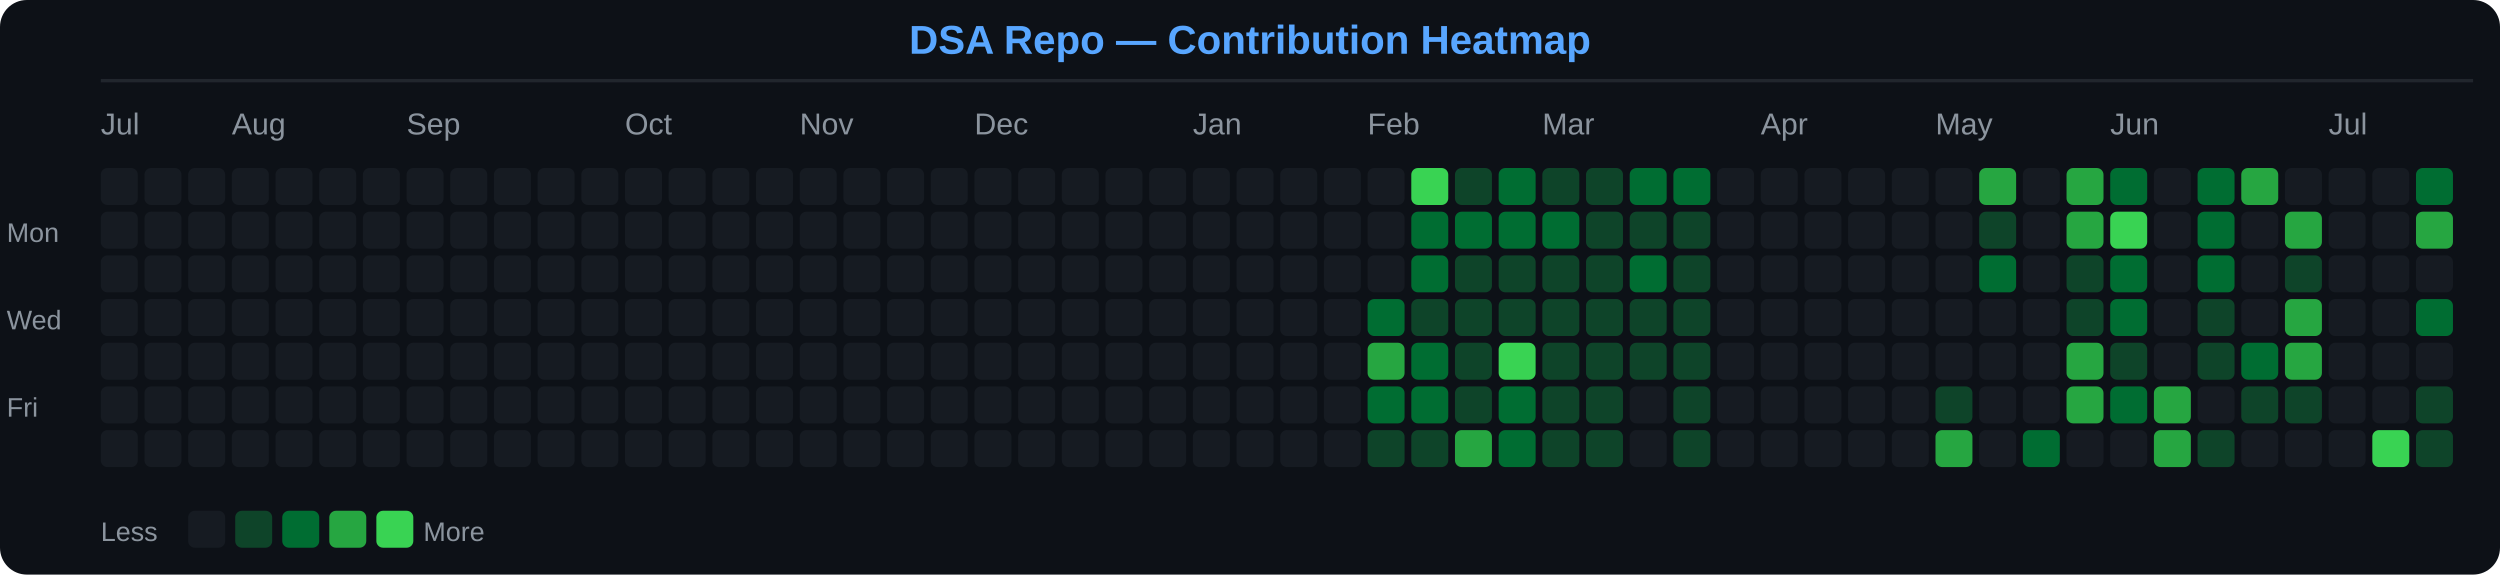
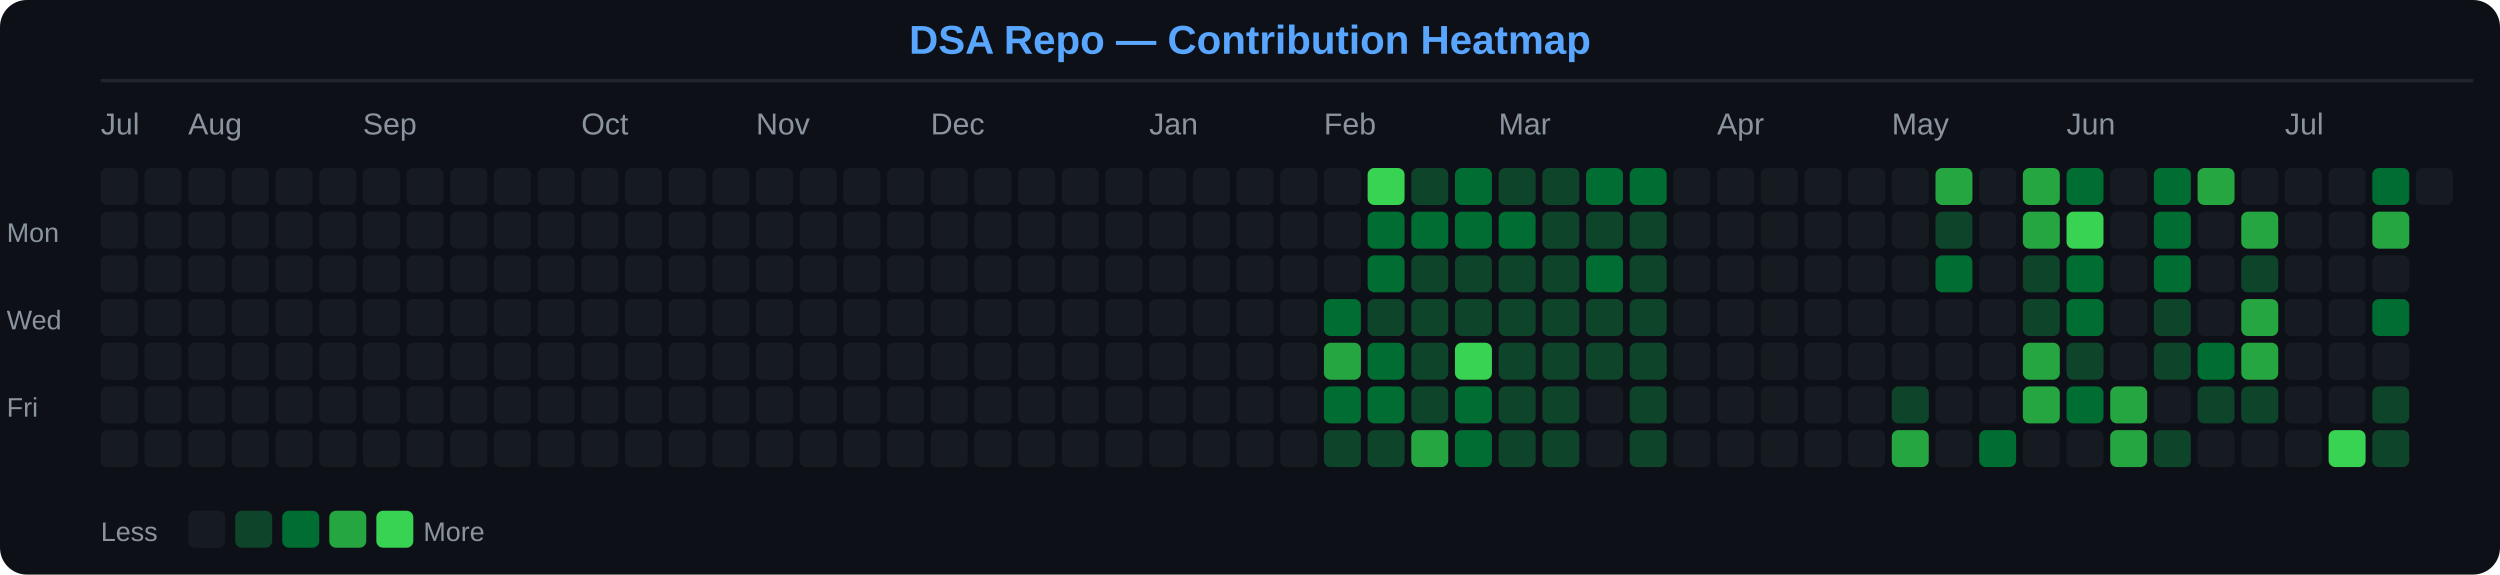
<svg xmlns="http://www.w3.org/2000/svg" width="744" height="171" viewBox="0 0 744 171">
  <rect width="744" height="171" fill="#0d1117" rx="8" />
  <text x="372" y="16" fill="#58a6ff" font-family="Arial,sans-serif" font-size="12" text-anchor="middle" font-weight="bold">DSA Repo — Contribution Heatmap</text>
  <line x1="30" y1="24" x2="736" y2="24" stroke="#21262d" stroke-width="1" />
  <text x="2" y="72" fill="#8b949e" font-family="Arial,sans-serif" font-size="8">Mon</text>
  <text x="2" y="98" fill="#8b949e" font-family="Arial,sans-serif" font-size="8">Wed</text>
  <text x="2" y="124" fill="#8b949e" font-family="Arial,sans-serif" font-size="8">Fri</text>
  <text x="30" y="40" fill="#8b949e" font-family="Arial,sans-serif" font-size="9">Jul</text>
  <rect x="30" y="50" width="11" height="11" rx="2" fill="#161b22" />
  <rect x="30" y="63" width="11" height="11" rx="2" fill="#161b22" />
  <rect x="30" y="76" width="11" height="11" rx="2" fill="#161b22" />
  <rect x="30" y="89" width="11" height="11" rx="2" fill="#161b22" />
  <rect x="30" y="102" width="11" height="11" rx="2" fill="#161b22" />
  <rect x="30" y="115" width="11" height="11" rx="2" fill="#161b22" />
  <rect x="30" y="128" width="11" height="11" rx="2" fill="#161b22" />
  <rect x="43" y="50" width="11" height="11" rx="2" fill="#161b22" />
  <rect x="43" y="63" width="11" height="11" rx="2" fill="#161b22" />
  <rect x="43" y="76" width="11" height="11" rx="2" fill="#161b22" />
  <rect x="43" y="89" width="11" height="11" rx="2" fill="#161b22" />
  <rect x="43" y="102" width="11" height="11" rx="2" fill="#161b22" />
  <rect x="43" y="115" width="11" height="11" rx="2" fill="#161b22" />
  <rect x="43" y="128" width="11" height="11" rx="2" fill="#161b22" />
+   <text x="56" y="40" fill="#8b949e" font-family="Arial,sans-serif" font-size="9">Aug</text>
  <rect x="56" y="50" width="11" height="11" rx="2" fill="#161b22" />
  <rect x="56" y="63" width="11" height="11" rx="2" fill="#161b22" />
  <rect x="56" y="76" width="11" height="11" rx="2" fill="#161b22" />
  <rect x="56" y="89" width="11" height="11" rx="2" fill="#161b22" />
  <rect x="56" y="102" width="11" height="11" rx="2" fill="#161b22" />
  <rect x="56" y="115" width="11" height="11" rx="2" fill="#161b22" />
  <rect x="56" y="128" width="11" height="11" rx="2" fill="#161b22" />
-   <text x="69" y="40" fill="#8b949e" font-family="Arial,sans-serif" font-size="9">Aug</text>
  <rect x="69" y="50" width="11" height="11" rx="2" fill="#161b22" />
  <rect x="69" y="63" width="11" height="11" rx="2" fill="#161b22" />
  <rect x="69" y="76" width="11" height="11" rx="2" fill="#161b22" />
  <rect x="69" y="89" width="11" height="11" rx="2" fill="#161b22" />
  <rect x="69" y="102" width="11" height="11" rx="2" fill="#161b22" />
  <rect x="69" y="115" width="11" height="11" rx="2" fill="#161b22" />
  <rect x="69" y="128" width="11" height="11" rx="2" fill="#161b22" />
  <rect x="82" y="50" width="11" height="11" rx="2" fill="#161b22" />
  <rect x="82" y="63" width="11" height="11" rx="2" fill="#161b22" />
  <rect x="82" y="76" width="11" height="11" rx="2" fill="#161b22" />
  <rect x="82" y="89" width="11" height="11" rx="2" fill="#161b22" />
  <rect x="82" y="102" width="11" height="11" rx="2" fill="#161b22" />
  <rect x="82" y="115" width="11" height="11" rx="2" fill="#161b22" />
  <rect x="82" y="128" width="11" height="11" rx="2" fill="#161b22" />
  <rect x="95" y="50" width="11" height="11" rx="2" fill="#161b22" />
  <rect x="95" y="63" width="11" height="11" rx="2" fill="#161b22" />
  <rect x="95" y="76" width="11" height="11" rx="2" fill="#161b22" />
  <rect x="95" y="89" width="11" height="11" rx="2" fill="#161b22" />
  <rect x="95" y="102" width="11" height="11" rx="2" fill="#161b22" />
  <rect x="95" y="115" width="11" height="11" rx="2" fill="#161b22" />
  <rect x="95" y="128" width="11" height="11" rx="2" fill="#161b22" />
+   <text x="108" y="40" fill="#8b949e" font-family="Arial,sans-serif" font-size="9">Sep</text>
  <rect x="108" y="50" width="11" height="11" rx="2" fill="#161b22" />
  <rect x="108" y="63" width="11" height="11" rx="2" fill="#161b22" />
  <rect x="108" y="76" width="11" height="11" rx="2" fill="#161b22" />
  <rect x="108" y="89" width="11" height="11" rx="2" fill="#161b22" />
  <rect x="108" y="102" width="11" height="11" rx="2" fill="#161b22" />
  <rect x="108" y="115" width="11" height="11" rx="2" fill="#161b22" />
  <rect x="108" y="128" width="11" height="11" rx="2" fill="#161b22" />
-   <text x="121" y="40" fill="#8b949e" font-family="Arial,sans-serif" font-size="9">Sep</text>
  <rect x="121" y="50" width="11" height="11" rx="2" fill="#161b22" />
  <rect x="121" y="63" width="11" height="11" rx="2" fill="#161b22" />
  <rect x="121" y="76" width="11" height="11" rx="2" fill="#161b22" />
  <rect x="121" y="89" width="11" height="11" rx="2" fill="#161b22" />
  <rect x="121" y="102" width="11" height="11" rx="2" fill="#161b22" />
  <rect x="121" y="115" width="11" height="11" rx="2" fill="#161b22" />
  <rect x="121" y="128" width="11" height="11" rx="2" fill="#161b22" />
  <rect x="134" y="50" width="11" height="11" rx="2" fill="#161b22" />
  <rect x="134" y="63" width="11" height="11" rx="2" fill="#161b22" />
  <rect x="134" y="76" width="11" height="11" rx="2" fill="#161b22" />
  <rect x="134" y="89" width="11" height="11" rx="2" fill="#161b22" />
  <rect x="134" y="102" width="11" height="11" rx="2" fill="#161b22" />
  <rect x="134" y="115" width="11" height="11" rx="2" fill="#161b22" />
  <rect x="134" y="128" width="11" height="11" rx="2" fill="#161b22" />
  <rect x="147" y="50" width="11" height="11" rx="2" fill="#161b22" />
  <rect x="147" y="63" width="11" height="11" rx="2" fill="#161b22" />
  <rect x="147" y="76" width="11" height="11" rx="2" fill="#161b22" />
  <rect x="147" y="89" width="11" height="11" rx="2" fill="#161b22" />
  <rect x="147" y="102" width="11" height="11" rx="2" fill="#161b22" />
  <rect x="147" y="115" width="11" height="11" rx="2" fill="#161b22" />
  <rect x="147" y="128" width="11" height="11" rx="2" fill="#161b22" />
  <rect x="160" y="50" width="11" height="11" rx="2" fill="#161b22" />
  <rect x="160" y="63" width="11" height="11" rx="2" fill="#161b22" />
  <rect x="160" y="76" width="11" height="11" rx="2" fill="#161b22" />
  <rect x="160" y="89" width="11" height="11" rx="2" fill="#161b22" />
  <rect x="160" y="102" width="11" height="11" rx="2" fill="#161b22" />
  <rect x="160" y="115" width="11" height="11" rx="2" fill="#161b22" />
  <rect x="160" y="128" width="11" height="11" rx="2" fill="#161b22" />
+   <text x="173" y="40" fill="#8b949e" font-family="Arial,sans-serif" font-size="9">Oct</text>
  <rect x="173" y="50" width="11" height="11" rx="2" fill="#161b22" />
  <rect x="173" y="63" width="11" height="11" rx="2" fill="#161b22" />
  <rect x="173" y="76" width="11" height="11" rx="2" fill="#161b22" />
  <rect x="173" y="89" width="11" height="11" rx="2" fill="#161b22" />
  <rect x="173" y="102" width="11" height="11" rx="2" fill="#161b22" />
  <rect x="173" y="115" width="11" height="11" rx="2" fill="#161b22" />
  <rect x="173" y="128" width="11" height="11" rx="2" fill="#161b22" />
-   <text x="186" y="40" fill="#8b949e" font-family="Arial,sans-serif" font-size="9">Oct</text>
  <rect x="186" y="50" width="11" height="11" rx="2" fill="#161b22" />
  <rect x="186" y="63" width="11" height="11" rx="2" fill="#161b22" />
  <rect x="186" y="76" width="11" height="11" rx="2" fill="#161b22" />
  <rect x="186" y="89" width="11" height="11" rx="2" fill="#161b22" />
  <rect x="186" y="102" width="11" height="11" rx="2" fill="#161b22" />
  <rect x="186" y="115" width="11" height="11" rx="2" fill="#161b22" />
  <rect x="186" y="128" width="11" height="11" rx="2" fill="#161b22" />
  <rect x="199" y="50" width="11" height="11" rx="2" fill="#161b22" />
  <rect x="199" y="63" width="11" height="11" rx="2" fill="#161b22" />
  <rect x="199" y="76" width="11" height="11" rx="2" fill="#161b22" />
  <rect x="199" y="89" width="11" height="11" rx="2" fill="#161b22" />
  <rect x="199" y="102" width="11" height="11" rx="2" fill="#161b22" />
  <rect x="199" y="115" width="11" height="11" rx="2" fill="#161b22" />
  <rect x="199" y="128" width="11" height="11" rx="2" fill="#161b22" />
  <rect x="212" y="50" width="11" height="11" rx="2" fill="#161b22" />
  <rect x="212" y="63" width="11" height="11" rx="2" fill="#161b22" />
  <rect x="212" y="76" width="11" height="11" rx="2" fill="#161b22" />
  <rect x="212" y="89" width="11" height="11" rx="2" fill="#161b22" />
  <rect x="212" y="102" width="11" height="11" rx="2" fill="#161b22" />
  <rect x="212" y="115" width="11" height="11" rx="2" fill="#161b22" />
  <rect x="212" y="128" width="11" height="11" rx="2" fill="#161b22" />
+   <text x="225" y="40" fill="#8b949e" font-family="Arial,sans-serif" font-size="9">Nov</text>
  <rect x="225" y="50" width="11" height="11" rx="2" fill="#161b22" />
  <rect x="225" y="63" width="11" height="11" rx="2" fill="#161b22" />
  <rect x="225" y="76" width="11" height="11" rx="2" fill="#161b22" />
  <rect x="225" y="89" width="11" height="11" rx="2" fill="#161b22" />
  <rect x="225" y="102" width="11" height="11" rx="2" fill="#161b22" />
  <rect x="225" y="115" width="11" height="11" rx="2" fill="#161b22" />
  <rect x="225" y="128" width="11" height="11" rx="2" fill="#161b22" />
-   <text x="238" y="40" fill="#8b949e" font-family="Arial,sans-serif" font-size="9">Nov</text>
  <rect x="238" y="50" width="11" height="11" rx="2" fill="#161b22" />
  <rect x="238" y="63" width="11" height="11" rx="2" fill="#161b22" />
  <rect x="238" y="76" width="11" height="11" rx="2" fill="#161b22" />
  <rect x="238" y="89" width="11" height="11" rx="2" fill="#161b22" />
  <rect x="238" y="102" width="11" height="11" rx="2" fill="#161b22" />
  <rect x="238" y="115" width="11" height="11" rx="2" fill="#161b22" />
  <rect x="238" y="128" width="11" height="11" rx="2" fill="#161b22" />
  <rect x="251" y="50" width="11" height="11" rx="2" fill="#161b22" />
  <rect x="251" y="63" width="11" height="11" rx="2" fill="#161b22" />
  <rect x="251" y="76" width="11" height="11" rx="2" fill="#161b22" />
  <rect x="251" y="89" width="11" height="11" rx="2" fill="#161b22" />
  <rect x="251" y="102" width="11" height="11" rx="2" fill="#161b22" />
  <rect x="251" y="115" width="11" height="11" rx="2" fill="#161b22" />
  <rect x="251" y="128" width="11" height="11" rx="2" fill="#161b22" />
  <rect x="264" y="50" width="11" height="11" rx="2" fill="#161b22" />
  <rect x="264" y="63" width="11" height="11" rx="2" fill="#161b22" />
  <rect x="264" y="76" width="11" height="11" rx="2" fill="#161b22" />
  <rect x="264" y="89" width="11" height="11" rx="2" fill="#161b22" />
  <rect x="264" y="102" width="11" height="11" rx="2" fill="#161b22" />
  <rect x="264" y="115" width="11" height="11" rx="2" fill="#161b22" />
  <rect x="264" y="128" width="11" height="11" rx="2" fill="#161b22" />
+   <text x="277" y="40" fill="#8b949e" font-family="Arial,sans-serif" font-size="9">Dec</text>
  <rect x="277" y="50" width="11" height="11" rx="2" fill="#161b22" />
  <rect x="277" y="63" width="11" height="11" rx="2" fill="#161b22" />
  <rect x="277" y="76" width="11" height="11" rx="2" fill="#161b22" />
  <rect x="277" y="89" width="11" height="11" rx="2" fill="#161b22" />
  <rect x="277" y="102" width="11" height="11" rx="2" fill="#161b22" />
  <rect x="277" y="115" width="11" height="11" rx="2" fill="#161b22" />
  <rect x="277" y="128" width="11" height="11" rx="2" fill="#161b22" />
-   <text x="290" y="40" fill="#8b949e" font-family="Arial,sans-serif" font-size="9">Dec</text>
  <rect x="290" y="50" width="11" height="11" rx="2" fill="#161b22" />
  <rect x="290" y="63" width="11" height="11" rx="2" fill="#161b22" />
  <rect x="290" y="76" width="11" height="11" rx="2" fill="#161b22" />
  <rect x="290" y="89" width="11" height="11" rx="2" fill="#161b22" />
  <rect x="290" y="102" width="11" height="11" rx="2" fill="#161b22" />
  <rect x="290" y="115" width="11" height="11" rx="2" fill="#161b22" />
  <rect x="290" y="128" width="11" height="11" rx="2" fill="#161b22" />
  <rect x="303" y="50" width="11" height="11" rx="2" fill="#161b22" />
  <rect x="303" y="63" width="11" height="11" rx="2" fill="#161b22" />
  <rect x="303" y="76" width="11" height="11" rx="2" fill="#161b22" />
  <rect x="303" y="89" width="11" height="11" rx="2" fill="#161b22" />
  <rect x="303" y="102" width="11" height="11" rx="2" fill="#161b22" />
  <rect x="303" y="115" width="11" height="11" rx="2" fill="#161b22" />
  <rect x="303" y="128" width="11" height="11" rx="2" fill="#161b22" />
  <rect x="316" y="50" width="11" height="11" rx="2" fill="#161b22" />
  <rect x="316" y="63" width="11" height="11" rx="2" fill="#161b22" />
  <rect x="316" y="76" width="11" height="11" rx="2" fill="#161b22" />
  <rect x="316" y="89" width="11" height="11" rx="2" fill="#161b22" />
  <rect x="316" y="102" width="11" height="11" rx="2" fill="#161b22" />
  <rect x="316" y="115" width="11" height="11" rx="2" fill="#161b22" />
  <rect x="316" y="128" width="11" height="11" rx="2" fill="#161b22" />
  <rect x="329" y="50" width="11" height="11" rx="2" fill="#161b22" />
  <rect x="329" y="63" width="11" height="11" rx="2" fill="#161b22" />
  <rect x="329" y="76" width="11" height="11" rx="2" fill="#161b22" />
  <rect x="329" y="89" width="11" height="11" rx="2" fill="#161b22" />
  <rect x="329" y="102" width="11" height="11" rx="2" fill="#161b22" />
  <rect x="329" y="115" width="11" height="11" rx="2" fill="#161b22" />
  <rect x="329" y="128" width="11" height="11" rx="2" fill="#161b22" />
+   <text x="342" y="40" fill="#8b949e" font-family="Arial,sans-serif" font-size="9">Jan</text>
  <rect x="342" y="50" width="11" height="11" rx="2" fill="#161b22" />
  <rect x="342" y="63" width="11" height="11" rx="2" fill="#161b22" />
  <rect x="342" y="76" width="11" height="11" rx="2" fill="#161b22" />
  <rect x="342" y="89" width="11" height="11" rx="2" fill="#161b22" />
  <rect x="342" y="102" width="11" height="11" rx="2" fill="#161b22" />
  <rect x="342" y="115" width="11" height="11" rx="2" fill="#161b22" />
  <rect x="342" y="128" width="11" height="11" rx="2" fill="#161b22" />
-   <text x="355" y="40" fill="#8b949e" font-family="Arial,sans-serif" font-size="9">Jan</text>
  <rect x="355" y="50" width="11" height="11" rx="2" fill="#161b22" />
  <rect x="355" y="63" width="11" height="11" rx="2" fill="#161b22" />
  <rect x="355" y="76" width="11" height="11" rx="2" fill="#161b22" />
  <rect x="355" y="89" width="11" height="11" rx="2" fill="#161b22" />
  <rect x="355" y="102" width="11" height="11" rx="2" fill="#161b22" />
  <rect x="355" y="115" width="11" height="11" rx="2" fill="#161b22" />
  <rect x="355" y="128" width="11" height="11" rx="2" fill="#161b22" />
  <rect x="368" y="50" width="11" height="11" rx="2" fill="#161b22" />
  <rect x="368" y="63" width="11" height="11" rx="2" fill="#161b22" />
  <rect x="368" y="76" width="11" height="11" rx="2" fill="#161b22" />
  <rect x="368" y="89" width="11" height="11" rx="2" fill="#161b22" />
  <rect x="368" y="102" width="11" height="11" rx="2" fill="#161b22" />
  <rect x="368" y="115" width="11" height="11" rx="2" fill="#161b22" />
  <rect x="368" y="128" width="11" height="11" rx="2" fill="#161b22" />
  <rect x="381" y="50" width="11" height="11" rx="2" fill="#161b22" />
  <rect x="381" y="63" width="11" height="11" rx="2" fill="#161b22" />
  <rect x="381" y="76" width="11" height="11" rx="2" fill="#161b22" />
  <rect x="381" y="89" width="11" height="11" rx="2" fill="#161b22" />
  <rect x="381" y="102" width="11" height="11" rx="2" fill="#161b22" />
  <rect x="381" y="115" width="11" height="11" rx="2" fill="#161b22" />
  <rect x="381" y="128" width="11" height="11" rx="2" fill="#161b22" />
+   <text x="394" y="40" fill="#8b949e" font-family="Arial,sans-serif" font-size="9">Feb</text>
  <rect x="394" y="50" width="11" height="11" rx="2" fill="#161b22" />
  <rect x="394" y="63" width="11" height="11" rx="2" fill="#161b22" />
  <rect x="394" y="76" width="11" height="11" rx="2" fill="#161b22" />
-   <rect x="394" y="89" width="11" height="11" rx="2" fill="#161b22" />
-   <rect x="394" y="102" width="11" height="11" rx="2" fill="#161b22" />
-   <rect x="394" y="115" width="11" height="11" rx="2" fill="#161b22" />
-   <rect x="394" y="128" width="11" height="11" rx="2" fill="#161b22" />
-   <text x="407" y="40" fill="#8b949e" font-family="Arial,sans-serif" font-size="9">Feb</text>
-   <rect x="407" y="50" width="11" height="11" rx="2" fill="#161b22" />
-   <rect x="407" y="63" width="11" height="11" rx="2" fill="#161b22" />
-   <rect x="407" y="76" width="11" height="11" rx="2" fill="#161b22" />
-   <rect x="407" y="89" width="11" height="11" rx="2" fill="#006d32" />
-   <rect x="407" y="102" width="11" height="11" rx="2" fill="#26a641" />
+   <rect x="394" y="89" width="11" height="11" rx="2" fill="#006d32" />
+   <rect x="394" y="102" width="11" height="11" rx="2" fill="#26a641" />
+   <rect x="394" y="115" width="11" height="11" rx="2" fill="#006d32" />
+   <rect x="394" y="128" width="11" height="11" rx="2" fill="#0e4429" />
+   <rect x="407" y="50" width="11" height="11" rx="2" fill="#39d353" />
+   <rect x="407" y="63" width="11" height="11" rx="2" fill="#006d32" />
+   <rect x="407" y="76" width="11" height="11" rx="2" fill="#006d32" />
+   <rect x="407" y="89" width="11" height="11" rx="2" fill="#0e4429" />
+   <rect x="407" y="102" width="11" height="11" rx="2" fill="#006d32" />
  <rect x="407" y="115" width="11" height="11" rx="2" fill="#006d32" />
  <rect x="407" y="128" width="11" height="11" rx="2" fill="#0e4429" />
-   <rect x="420" y="50" width="11" height="11" rx="2" fill="#39d353" />
+   <rect x="420" y="50" width="11" height="11" rx="2" fill="#0e4429" />
  <rect x="420" y="63" width="11" height="11" rx="2" fill="#006d32" />
-   <rect x="420" y="76" width="11" height="11" rx="2" fill="#006d32" />
+   <rect x="420" y="76" width="11" height="11" rx="2" fill="#0e4429" />
  <rect x="420" y="89" width="11" height="11" rx="2" fill="#0e4429" />
-   <rect x="420" y="102" width="11" height="11" rx="2" fill="#006d32" />
-   <rect x="420" y="115" width="11" height="11" rx="2" fill="#006d32" />
-   <rect x="420" y="128" width="11" height="11" rx="2" fill="#0e4429" />
-   <rect x="433" y="50" width="11" height="11" rx="2" fill="#0e4429" />
+   <rect x="420" y="102" width="11" height="11" rx="2" fill="#0e4429" />
+   <rect x="420" y="115" width="11" height="11" rx="2" fill="#0e4429" />
+   <rect x="420" y="128" width="11" height="11" rx="2" fill="#26a641" />
+   <rect x="433" y="50" width="11" height="11" rx="2" fill="#006d32" />
  <rect x="433" y="63" width="11" height="11" rx="2" fill="#006d32" />
  <rect x="433" y="76" width="11" height="11" rx="2" fill="#0e4429" />
  <rect x="433" y="89" width="11" height="11" rx="2" fill="#0e4429" />
-   <rect x="433" y="102" width="11" height="11" rx="2" fill="#0e4429" />
-   <rect x="433" y="115" width="11" height="11" rx="2" fill="#0e4429" />
-   <rect x="433" y="128" width="11" height="11" rx="2" fill="#26a641" />
-   <rect x="446" y="50" width="11" height="11" rx="2" fill="#006d32" />
+   <rect x="433" y="102" width="11" height="11" rx="2" fill="#39d353" />
+   <rect x="433" y="115" width="11" height="11" rx="2" fill="#006d32" />
+   <rect x="433" y="128" width="11" height="11" rx="2" fill="#006d32" />
+   <text x="446" y="40" fill="#8b949e" font-family="Arial,sans-serif" font-size="9">Mar</text>
+   <rect x="446" y="50" width="11" height="11" rx="2" fill="#0e4429" />
  <rect x="446" y="63" width="11" height="11" rx="2" fill="#006d32" />
  <rect x="446" y="76" width="11" height="11" rx="2" fill="#0e4429" />
  <rect x="446" y="89" width="11" height="11" rx="2" fill="#0e4429" />
-   <rect x="446" y="102" width="11" height="11" rx="2" fill="#39d353" />
-   <rect x="446" y="115" width="11" height="11" rx="2" fill="#006d32" />
-   <rect x="446" y="128" width="11" height="11" rx="2" fill="#006d32" />
-   <text x="459" y="40" fill="#8b949e" font-family="Arial,sans-serif" font-size="9">Mar</text>
+   <rect x="446" y="102" width="11" height="11" rx="2" fill="#0e4429" />
+   <rect x="446" y="115" width="11" height="11" rx="2" fill="#0e4429" />
+   <rect x="446" y="128" width="11" height="11" rx="2" fill="#0e4429" />
  <rect x="459" y="50" width="11" height="11" rx="2" fill="#0e4429" />
-   <rect x="459" y="63" width="11" height="11" rx="2" fill="#006d32" />
+   <rect x="459" y="63" width="11" height="11" rx="2" fill="#0e4429" />
  <rect x="459" y="76" width="11" height="11" rx="2" fill="#0e4429" />
  <rect x="459" y="89" width="11" height="11" rx="2" fill="#0e4429" />
  <rect x="459" y="102" width="11" height="11" rx="2" fill="#0e4429" />
  <rect x="459" y="115" width="11" height="11" rx="2" fill="#0e4429" />
  <rect x="459" y="128" width="11" height="11" rx="2" fill="#0e4429" />
-   <rect x="472" y="50" width="11" height="11" rx="2" fill="#0e4429" />
+   <rect x="472" y="50" width="11" height="11" rx="2" fill="#006d32" />
  <rect x="472" y="63" width="11" height="11" rx="2" fill="#0e4429" />
-   <rect x="472" y="76" width="11" height="11" rx="2" fill="#0e4429" />
+   <rect x="472" y="76" width="11" height="11" rx="2" fill="#006d32" />
  <rect x="472" y="89" width="11" height="11" rx="2" fill="#0e4429" />
  <rect x="472" y="102" width="11" height="11" rx="2" fill="#0e4429" />
-   <rect x="472" y="115" width="11" height="11" rx="2" fill="#0e4429" />
-   <rect x="472" y="128" width="11" height="11" rx="2" fill="#0e4429" />
+   <rect x="472" y="115" width="11" height="11" rx="2" fill="#161b22" />
+   <rect x="472" y="128" width="11" height="11" rx="2" fill="#161b22" />
  <rect x="485" y="50" width="11" height="11" rx="2" fill="#006d32" />
  <rect x="485" y="63" width="11" height="11" rx="2" fill="#0e4429" />
-   <rect x="485" y="76" width="11" height="11" rx="2" fill="#006d32" />
+   <rect x="485" y="76" width="11" height="11" rx="2" fill="#0e4429" />
  <rect x="485" y="89" width="11" height="11" rx="2" fill="#0e4429" />
  <rect x="485" y="102" width="11" height="11" rx="2" fill="#0e4429" />
-   <rect x="485" y="115" width="11" height="11" rx="2" fill="#161b22" />
-   <rect x="485" y="128" width="11" height="11" rx="2" fill="#161b22" />
-   <rect x="498" y="50" width="11" height="11" rx="2" fill="#006d32" />
-   <rect x="498" y="63" width="11" height="11" rx="2" fill="#0e4429" />
-   <rect x="498" y="76" width="11" height="11" rx="2" fill="#0e4429" />
-   <rect x="498" y="89" width="11" height="11" rx="2" fill="#0e4429" />
-   <rect x="498" y="102" width="11" height="11" rx="2" fill="#0e4429" />
-   <rect x="498" y="115" width="11" height="11" rx="2" fill="#0e4429" />
-   <rect x="498" y="128" width="11" height="11" rx="2" fill="#0e4429" />
+   <rect x="485" y="115" width="11" height="11" rx="2" fill="#0e4429" />
+   <rect x="485" y="128" width="11" height="11" rx="2" fill="#0e4429" />
+   <rect x="498" y="50" width="11" height="11" rx="2" fill="#161b22" />
+   <rect x="498" y="63" width="11" height="11" rx="2" fill="#161b22" />
+   <rect x="498" y="76" width="11" height="11" rx="2" fill="#161b22" />
+   <rect x="498" y="89" width="11" height="11" rx="2" fill="#161b22" />
+   <rect x="498" y="102" width="11" height="11" rx="2" fill="#161b22" />
+   <rect x="498" y="115" width="11" height="11" rx="2" fill="#161b22" />
+   <rect x="498" y="128" width="11" height="11" rx="2" fill="#161b22" />
+   <text x="511" y="40" fill="#8b949e" font-family="Arial,sans-serif" font-size="9">Apr</text>
  <rect x="511" y="50" width="11" height="11" rx="2" fill="#161b22" />
  <rect x="511" y="63" width="11" height="11" rx="2" fill="#161b22" />
  <rect x="511" y="76" width="11" height="11" rx="2" fill="#161b22" />
  <rect x="511" y="89" width="11" height="11" rx="2" fill="#161b22" />
  <rect x="511" y="102" width="11" height="11" rx="2" fill="#161b22" />
  <rect x="511" y="115" width="11" height="11" rx="2" fill="#161b22" />
  <rect x="511" y="128" width="11" height="11" rx="2" fill="#161b22" />
-   <text x="524" y="40" fill="#8b949e" font-family="Arial,sans-serif" font-size="9">Apr</text>
  <rect x="524" y="50" width="11" height="11" rx="2" fill="#161b22" />
  <rect x="524" y="63" width="11" height="11" rx="2" fill="#161b22" />
  <rect x="524" y="76" width="11" height="11" rx="2" fill="#161b22" />
  <rect x="524" y="89" width="11" height="11" rx="2" fill="#161b22" />
  <rect x="524" y="102" width="11" height="11" rx="2" fill="#161b22" />
  <rect x="524" y="115" width="11" height="11" rx="2" fill="#161b22" />
  <rect x="524" y="128" width="11" height="11" rx="2" fill="#161b22" />
  <rect x="537" y="50" width="11" height="11" rx="2" fill="#161b22" />
  <rect x="537" y="63" width="11" height="11" rx="2" fill="#161b22" />
  <rect x="537" y="76" width="11" height="11" rx="2" fill="#161b22" />
  <rect x="537" y="89" width="11" height="11" rx="2" fill="#161b22" />
  <rect x="537" y="102" width="11" height="11" rx="2" fill="#161b22" />
  <rect x="537" y="115" width="11" height="11" rx="2" fill="#161b22" />
  <rect x="537" y="128" width="11" height="11" rx="2" fill="#161b22" />
  <rect x="550" y="50" width="11" height="11" rx="2" fill="#161b22" />
  <rect x="550" y="63" width="11" height="11" rx="2" fill="#161b22" />
  <rect x="550" y="76" width="11" height="11" rx="2" fill="#161b22" />
  <rect x="550" y="89" width="11" height="11" rx="2" fill="#161b22" />
  <rect x="550" y="102" width="11" height="11" rx="2" fill="#161b22" />
  <rect x="550" y="115" width="11" height="11" rx="2" fill="#161b22" />
  <rect x="550" y="128" width="11" height="11" rx="2" fill="#161b22" />
+   <text x="563" y="40" fill="#8b949e" font-family="Arial,sans-serif" font-size="9">May</text>
  <rect x="563" y="50" width="11" height="11" rx="2" fill="#161b22" />
  <rect x="563" y="63" width="11" height="11" rx="2" fill="#161b22" />
  <rect x="563" y="76" width="11" height="11" rx="2" fill="#161b22" />
  <rect x="563" y="89" width="11" height="11" rx="2" fill="#161b22" />
  <rect x="563" y="102" width="11" height="11" rx="2" fill="#161b22" />
-   <rect x="563" y="115" width="11" height="11" rx="2" fill="#161b22" />
-   <rect x="563" y="128" width="11" height="11" rx="2" fill="#161b22" />
-   <text x="576" y="40" fill="#8b949e" font-family="Arial,sans-serif" font-size="9">May</text>
-   <rect x="576" y="50" width="11" height="11" rx="2" fill="#161b22" />
-   <rect x="576" y="63" width="11" height="11" rx="2" fill="#161b22" />
-   <rect x="576" y="76" width="11" height="11" rx="2" fill="#161b22" />
+   <rect x="563" y="115" width="11" height="11" rx="2" fill="#0e4429" />
+   <rect x="563" y="128" width="11" height="11" rx="2" fill="#26a641" />
+   <rect x="576" y="50" width="11" height="11" rx="2" fill="#26a641" />
+   <rect x="576" y="63" width="11" height="11" rx="2" fill="#0e4429" />
+   <rect x="576" y="76" width="11" height="11" rx="2" fill="#006d32" />
  <rect x="576" y="89" width="11" height="11" rx="2" fill="#161b22" />
  <rect x="576" y="102" width="11" height="11" rx="2" fill="#161b22" />
-   <rect x="576" y="115" width="11" height="11" rx="2" fill="#0e4429" />
-   <rect x="576" y="128" width="11" height="11" rx="2" fill="#26a641" />
-   <rect x="589" y="50" width="11" height="11" rx="2" fill="#26a641" />
-   <rect x="589" y="63" width="11" height="11" rx="2" fill="#0e4429" />
-   <rect x="589" y="76" width="11" height="11" rx="2" fill="#006d32" />
+   <rect x="576" y="115" width="11" height="11" rx="2" fill="#161b22" />
+   <rect x="576" y="128" width="11" height="11" rx="2" fill="#161b22" />
+   <rect x="589" y="50" width="11" height="11" rx="2" fill="#161b22" />
+   <rect x="589" y="63" width="11" height="11" rx="2" fill="#161b22" />
+   <rect x="589" y="76" width="11" height="11" rx="2" fill="#161b22" />
  <rect x="589" y="89" width="11" height="11" rx="2" fill="#161b22" />
  <rect x="589" y="102" width="11" height="11" rx="2" fill="#161b22" />
  <rect x="589" y="115" width="11" height="11" rx="2" fill="#161b22" />
-   <rect x="589" y="128" width="11" height="11" rx="2" fill="#161b22" />
-   <rect x="602" y="50" width="11" height="11" rx="2" fill="#161b22" />
-   <rect x="602" y="63" width="11" height="11" rx="2" fill="#161b22" />
-   <rect x="602" y="76" width="11" height="11" rx="2" fill="#161b22" />
-   <rect x="602" y="89" width="11" height="11" rx="2" fill="#161b22" />
-   <rect x="602" y="102" width="11" height="11" rx="2" fill="#161b22" />
-   <rect x="602" y="115" width="11" height="11" rx="2" fill="#161b22" />
-   <rect x="602" y="128" width="11" height="11" rx="2" fill="#006d32" />
-   <rect x="615" y="50" width="11" height="11" rx="2" fill="#26a641" />
-   <rect x="615" y="63" width="11" height="11" rx="2" fill="#26a641" />
-   <rect x="615" y="76" width="11" height="11" rx="2" fill="#0e4429" />
-   <rect x="615" y="89" width="11" height="11" rx="2" fill="#0e4429" />
-   <rect x="615" y="102" width="11" height="11" rx="2" fill="#26a641" />
-   <rect x="615" y="115" width="11" height="11" rx="2" fill="#26a641" />
+   <rect x="589" y="128" width="11" height="11" rx="2" fill="#006d32" />
+   <rect x="602" y="50" width="11" height="11" rx="2" fill="#26a641" />
+   <rect x="602" y="63" width="11" height="11" rx="2" fill="#26a641" />
+   <rect x="602" y="76" width="11" height="11" rx="2" fill="#0e4429" />
+   <rect x="602" y="89" width="11" height="11" rx="2" fill="#0e4429" />
+   <rect x="602" y="102" width="11" height="11" rx="2" fill="#26a641" />
+   <rect x="602" y="115" width="11" height="11" rx="2" fill="#26a641" />
+   <rect x="602" y="128" width="11" height="11" rx="2" fill="#161b22" />
+   <text x="615" y="40" fill="#8b949e" font-family="Arial,sans-serif" font-size="9">Jun</text>
+   <rect x="615" y="50" width="11" height="11" rx="2" fill="#006d32" />
+   <rect x="615" y="63" width="11" height="11" rx="2" fill="#39d353" />
+   <rect x="615" y="76" width="11" height="11" rx="2" fill="#006d32" />
+   <rect x="615" y="89" width="11" height="11" rx="2" fill="#006d32" />
+   <rect x="615" y="102" width="11" height="11" rx="2" fill="#0e4429" />
+   <rect x="615" y="115" width="11" height="11" rx="2" fill="#006d32" />
  <rect x="615" y="128" width="11" height="11" rx="2" fill="#161b22" />
-   <text x="628" y="40" fill="#8b949e" font-family="Arial,sans-serif" font-size="9">Jun</text>
-   <rect x="628" y="50" width="11" height="11" rx="2" fill="#006d32" />
-   <rect x="628" y="63" width="11" height="11" rx="2" fill="#39d353" />
-   <rect x="628" y="76" width="11" height="11" rx="2" fill="#006d32" />
-   <rect x="628" y="89" width="11" height="11" rx="2" fill="#006d32" />
-   <rect x="628" y="102" width="11" height="11" rx="2" fill="#0e4429" />
-   <rect x="628" y="115" width="11" height="11" rx="2" fill="#006d32" />
-   <rect x="628" y="128" width="11" height="11" rx="2" fill="#161b22" />
-   <rect x="641" y="50" width="11" height="11" rx="2" fill="#161b22" />
-   <rect x="641" y="63" width="11" height="11" rx="2" fill="#161b22" />
-   <rect x="641" y="76" width="11" height="11" rx="2" fill="#161b22" />
-   <rect x="641" y="89" width="11" height="11" rx="2" fill="#161b22" />
-   <rect x="641" y="102" width="11" height="11" rx="2" fill="#161b22" />
-   <rect x="641" y="115" width="11" height="11" rx="2" fill="#26a641" />
-   <rect x="641" y="128" width="11" height="11" rx="2" fill="#26a641" />
-   <rect x="654" y="50" width="11" height="11" rx="2" fill="#006d32" />
-   <rect x="654" y="63" width="11" height="11" rx="2" fill="#006d32" />
-   <rect x="654" y="76" width="11" height="11" rx="2" fill="#006d32" />
-   <rect x="654" y="89" width="11" height="11" rx="2" fill="#0e4429" />
-   <rect x="654" y="102" width="11" height="11" rx="2" fill="#0e4429" />
-   <rect x="654" y="115" width="11" height="11" rx="2" fill="#161b22" />
-   <rect x="654" y="128" width="11" height="11" rx="2" fill="#0e4429" />
-   <rect x="667" y="50" width="11" height="11" rx="2" fill="#26a641" />
-   <rect x="667" y="63" width="11" height="11" rx="2" fill="#161b22" />
-   <rect x="667" y="76" width="11" height="11" rx="2" fill="#161b22" />
-   <rect x="667" y="89" width="11" height="11" rx="2" fill="#161b22" />
-   <rect x="667" y="102" width="11" height="11" rx="2" fill="#006d32" />
+   <rect x="628" y="50" width="11" height="11" rx="2" fill="#161b22" />
+   <rect x="628" y="63" width="11" height="11" rx="2" fill="#161b22" />
+   <rect x="628" y="76" width="11" height="11" rx="2" fill="#161b22" />
+   <rect x="628" y="89" width="11" height="11" rx="2" fill="#161b22" />
+   <rect x="628" y="102" width="11" height="11" rx="2" fill="#161b22" />
+   <rect x="628" y="115" width="11" height="11" rx="2" fill="#26a641" />
+   <rect x="628" y="128" width="11" height="11" rx="2" fill="#26a641" />
+   <rect x="641" y="50" width="11" height="11" rx="2" fill="#006d32" />
+   <rect x="641" y="63" width="11" height="11" rx="2" fill="#006d32" />
+   <rect x="641" y="76" width="11" height="11" rx="2" fill="#006d32" />
+   <rect x="641" y="89" width="11" height="11" rx="2" fill="#0e4429" />
+   <rect x="641" y="102" width="11" height="11" rx="2" fill="#0e4429" />
+   <rect x="641" y="115" width="11" height="11" rx="2" fill="#161b22" />
+   <rect x="641" y="128" width="11" height="11" rx="2" fill="#0e4429" />
+   <rect x="654" y="50" width="11" height="11" rx="2" fill="#26a641" />
+   <rect x="654" y="63" width="11" height="11" rx="2" fill="#161b22" />
+   <rect x="654" y="76" width="11" height="11" rx="2" fill="#161b22" />
+   <rect x="654" y="89" width="11" height="11" rx="2" fill="#161b22" />
+   <rect x="654" y="102" width="11" height="11" rx="2" fill="#006d32" />
+   <rect x="654" y="115" width="11" height="11" rx="2" fill="#0e4429" />
+   <rect x="654" y="128" width="11" height="11" rx="2" fill="#161b22" />
+   <rect x="667" y="50" width="11" height="11" rx="2" fill="#161b22" />
+   <rect x="667" y="63" width="11" height="11" rx="2" fill="#26a641" />
+   <rect x="667" y="76" width="11" height="11" rx="2" fill="#0e4429" />
+   <rect x="667" y="89" width="11" height="11" rx="2" fill="#26a641" />
+   <rect x="667" y="102" width="11" height="11" rx="2" fill="#26a641" />
  <rect x="667" y="115" width="11" height="11" rx="2" fill="#0e4429" />
  <rect x="667" y="128" width="11" height="11" rx="2" fill="#161b22" />
+   <text x="680" y="40" fill="#8b949e" font-family="Arial,sans-serif" font-size="9">Jul</text>
  <rect x="680" y="50" width="11" height="11" rx="2" fill="#161b22" />
-   <rect x="680" y="63" width="11" height="11" rx="2" fill="#26a641" />
-   <rect x="680" y="76" width="11" height="11" rx="2" fill="#0e4429" />
-   <rect x="680" y="89" width="11" height="11" rx="2" fill="#26a641" />
-   <rect x="680" y="102" width="11" height="11" rx="2" fill="#26a641" />
-   <rect x="680" y="115" width="11" height="11" rx="2" fill="#0e4429" />
+   <rect x="680" y="63" width="11" height="11" rx="2" fill="#161b22" />
+   <rect x="680" y="76" width="11" height="11" rx="2" fill="#161b22" />
+   <rect x="680" y="89" width="11" height="11" rx="2" fill="#161b22" />
+   <rect x="680" y="102" width="11" height="11" rx="2" fill="#161b22" />
+   <rect x="680" y="115" width="11" height="11" rx="2" fill="#161b22" />
  <rect x="680" y="128" width="11" height="11" rx="2" fill="#161b22" />
-   <text x="693" y="40" fill="#8b949e" font-family="Arial,sans-serif" font-size="9">Jul</text>
  <rect x="693" y="50" width="11" height="11" rx="2" fill="#161b22" />
  <rect x="693" y="63" width="11" height="11" rx="2" fill="#161b22" />
  <rect x="693" y="76" width="11" height="11" rx="2" fill="#161b22" />
  <rect x="693" y="89" width="11" height="11" rx="2" fill="#161b22" />
  <rect x="693" y="102" width="11" height="11" rx="2" fill="#161b22" />
  <rect x="693" y="115" width="11" height="11" rx="2" fill="#161b22" />
-   <rect x="693" y="128" width="11" height="11" rx="2" fill="#161b22" />
-   <rect x="706" y="50" width="11" height="11" rx="2" fill="#161b22" />
-   <rect x="706" y="63" width="11" height="11" rx="2" fill="#161b22" />
+   <rect x="693" y="128" width="11" height="11" rx="2" fill="#39d353" />
+   <rect x="706" y="50" width="11" height="11" rx="2" fill="#006d32" />
+   <rect x="706" y="63" width="11" height="11" rx="2" fill="#26a641" />
  <rect x="706" y="76" width="11" height="11" rx="2" fill="#161b22" />
-   <rect x="706" y="89" width="11" height="11" rx="2" fill="#161b22" />
+   <rect x="706" y="89" width="11" height="11" rx="2" fill="#006d32" />
  <rect x="706" y="102" width="11" height="11" rx="2" fill="#161b22" />
-   <rect x="706" y="115" width="11" height="11" rx="2" fill="#161b22" />
-   <rect x="706" y="128" width="11" height="11" rx="2" fill="#39d353" />
-   <rect x="719" y="50" width="11" height="11" rx="2" fill="#006d32" />
-   <rect x="719" y="63" width="11" height="11" rx="2" fill="#26a641" />
-   <rect x="719" y="76" width="11" height="11" rx="2" fill="#161b22" />
-   <rect x="719" y="89" width="11" height="11" rx="2" fill="#006d32" />
-   <rect x="719" y="102" width="11" height="11" rx="2" fill="#161b22" />
-   <rect x="719" y="115" width="11" height="11" rx="2" fill="#0e4429" />
-   <rect x="719" y="128" width="11" height="11" rx="2" fill="#0e4429" />
+   <rect x="706" y="115" width="11" height="11" rx="2" fill="#0e4429" />
+   <rect x="706" y="128" width="11" height="11" rx="2" fill="#0e4429" />
+   <rect x="719" y="50" width="11" height="11" rx="2" fill="#161b22" />
  <text x="30" y="161" fill="#8b949e" font-family="Arial,sans-serif" font-size="8">Less</text>
  <rect x="56" y="152" width="11" height="11" rx="2" fill="#161b22" />
  <rect x="70" y="152" width="11" height="11" rx="2" fill="#0e4429" />
  <rect x="84" y="152" width="11" height="11" rx="2" fill="#006d32" />
  <rect x="98" y="152" width="11" height="11" rx="2" fill="#26a641" />
  <rect x="112" y="152" width="11" height="11" rx="2" fill="#39d353" />
  <text x="126" y="161" fill="#8b949e" font-family="Arial,sans-serif" font-size="8">More</text>
</svg>
